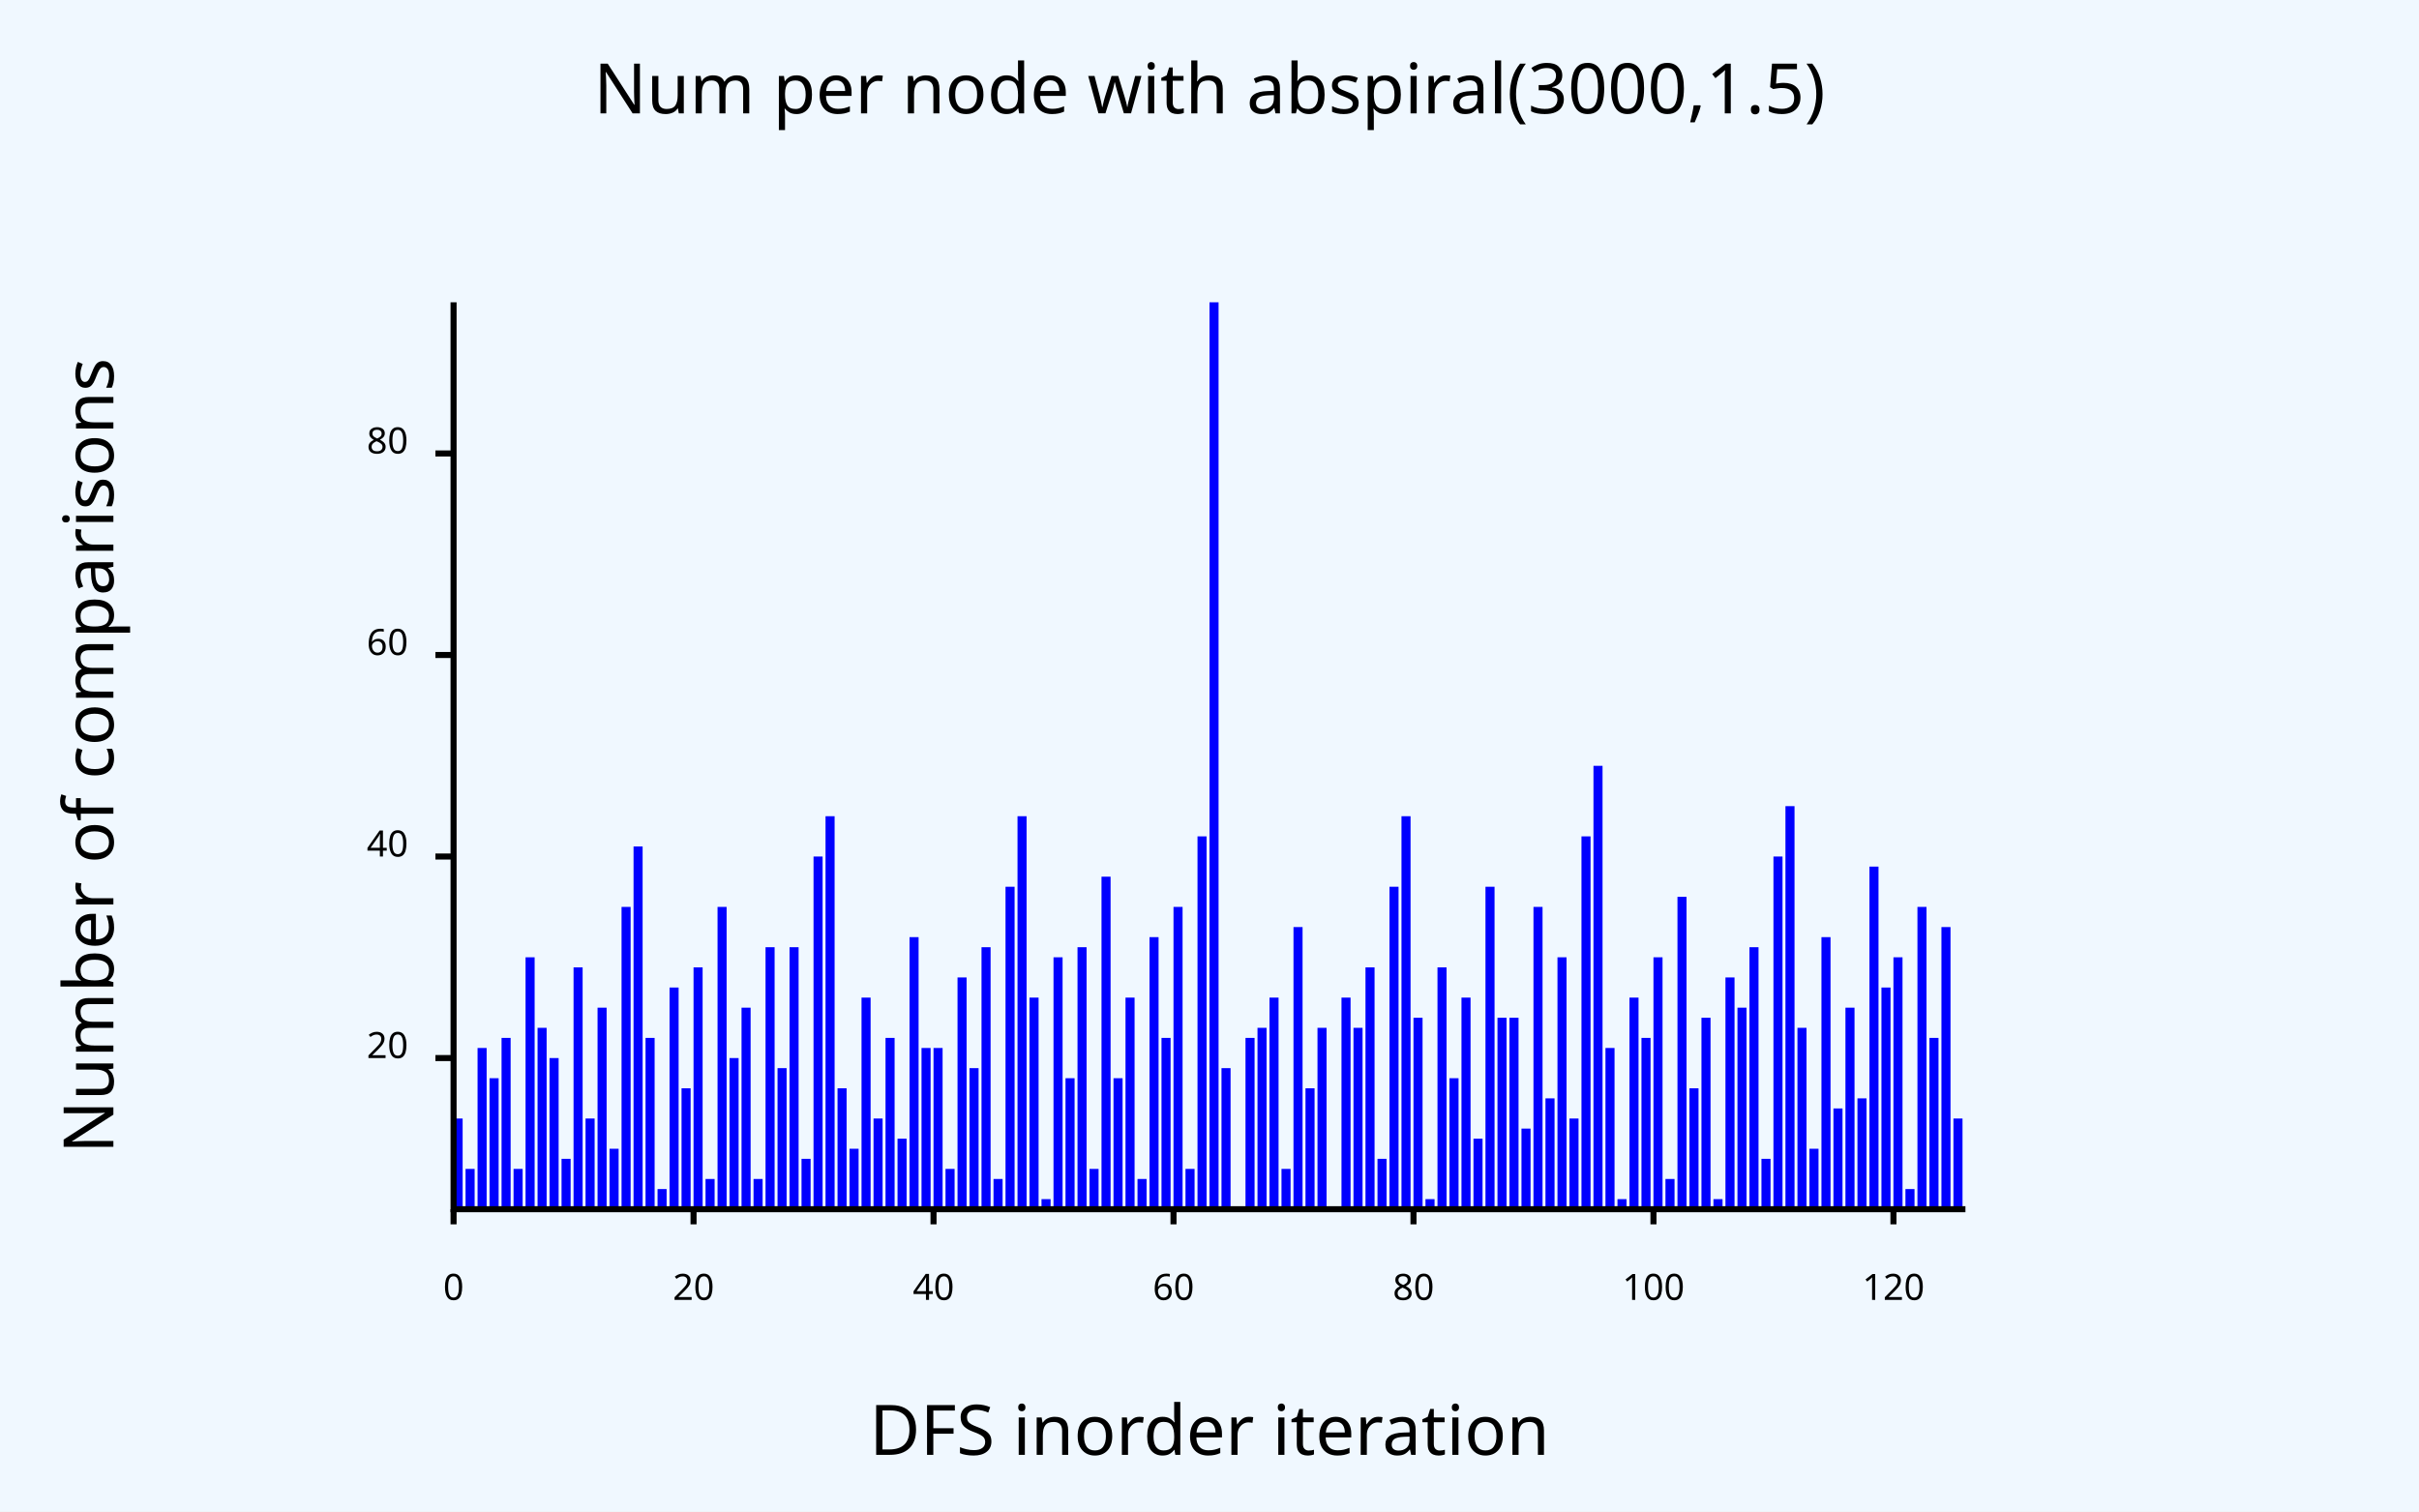
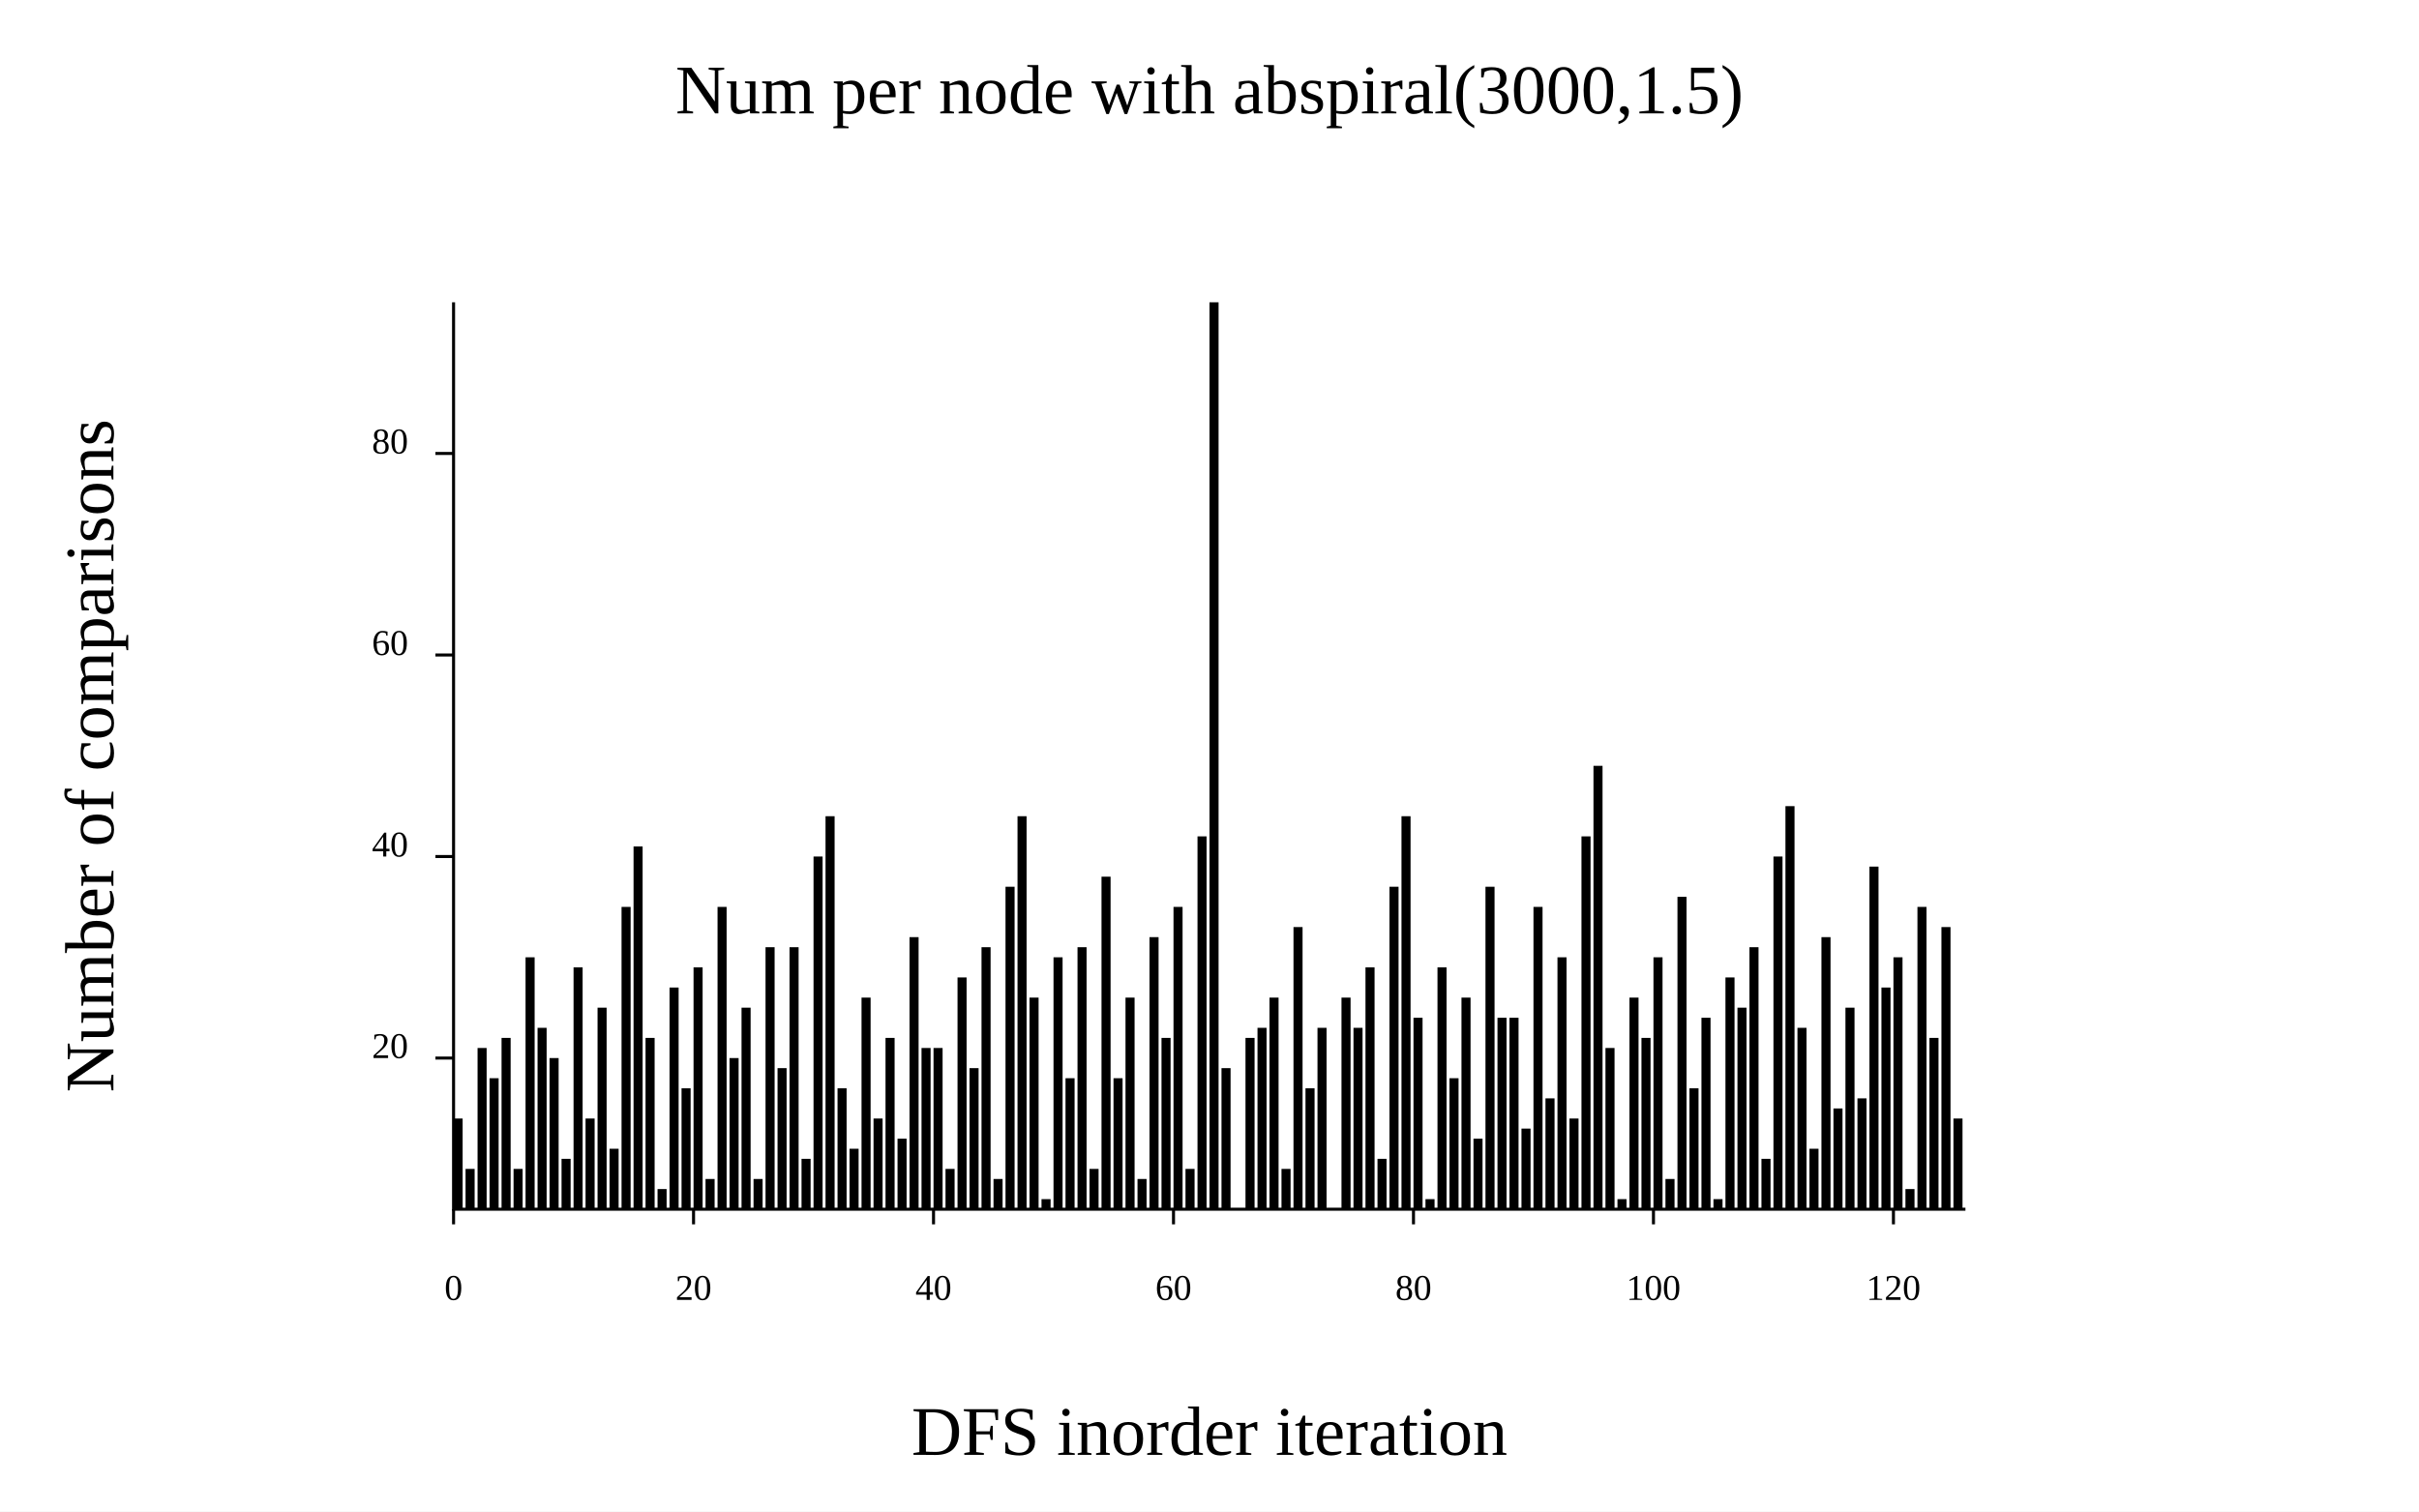
- <svg xmlns="http://www.w3.org/2000/svg" class="poloto" width="800" height="500" viewBox="0 0 800 500">
-   <style>.poloto {font-family: sans-serif;stroke-width:2;}.poloto_text{fill: var(--poloto_fg_color,black);}.poloto_axis_lines{stroke: var(--poloto_fg_color,black);stoke-width:3;fill:none}.poloto_background{fill: var(--poloto_bg_color,aliceblue);}.poloto0stroke{stroke:  var(--poloto_color0,blue);}.poloto1stroke{stroke:  var(--poloto_color1,red);}.poloto2stroke{stroke:  var(--poloto_color2,green);}.poloto3stroke{stroke:  var(--poloto_color3,gold);}.poloto4stroke{stroke:  var(--poloto_color4,aqua);}.poloto5stroke{stroke:  var(--poloto_color5,brown);}.poloto6stroke{stroke:  var(--poloto_color6,lime);}.poloto7stroke{stroke:  var(--poloto_color7,chocolate);}.poloto0fill{fill:var(--poloto_color0,blue);}.poloto1fill{fill:var(--poloto_color1,red);}.poloto2fill{fill:var(--poloto_color2,green);}.poloto3fill{fill:var(--poloto_color3,gold);}.poloto4fill{fill:var(--poloto_color4,aqua);}.poloto5fill{fill:var(--poloto_color5,brown);}.poloto6fill{fill:var(--poloto_color6,lime);}.poloto7fill{fill:var(--poloto_color7,chocolate);}</style>
+ <svg xmlns="http://www.w3.org/2000/svg" width="800" class="poloto" height="500" viewBox="0 0 800 500">
  <rect class="poloto_background" fill="white" x="0" y="0" width="800" height="500" />
-   <line class="poloto_axis_lines" stroke="black" x1="150" x2="150" y1="400" y2="405" />
-   <text class="poloto_text" alignment-baseline="start" text-anchor="middle" x="150" y="430">0</text>
-   <line class="poloto_axis_lines" stroke="black" x1="229.365" x2="229.365" y1="400" y2="405" />
-   <text class="poloto_text" alignment-baseline="start" text-anchor="middle" x="229.365" y="430">20</text>
-   <line class="poloto_axis_lines" stroke="black" x1="308.73" x2="308.73" y1="400" y2="405" />
-   <text class="poloto_text" alignment-baseline="start" text-anchor="middle" x="308.73" y="430">40</text>
-   <line class="poloto_axis_lines" stroke="black" x1="388.095" x2="388.095" y1="400" y2="405" />
-   <text class="poloto_text" alignment-baseline="start" text-anchor="middle" x="388.095" y="430">60</text>
-   <line class="poloto_axis_lines" stroke="black" x1="467.46" x2="467.46" y1="400" y2="405" />
-   <text class="poloto_text" alignment-baseline="start" text-anchor="middle" x="467.46" y="430">80</text>
-   <line class="poloto_axis_lines" stroke="black" x1="546.825" x2="546.825" y1="400" y2="405" />
-   <text class="poloto_text" alignment-baseline="start" text-anchor="middle" x="546.825" y="430">100</text>
-   <line class="poloto_axis_lines" stroke="black" x1="626.19" x2="626.19" y1="400" y2="405" />
-   <text class="poloto_text" alignment-baseline="start" text-anchor="middle" x="626.19" y="430">120</text>
-   <line class="poloto_axis_lines" stroke="black" x1="150" x2="144" y1="350" y2="350" />
-   <text class="poloto_text" alignment-baseline="middle" text-anchor="end" x="135" y="350">20</text>
-   <line class="poloto_axis_lines" stroke="black" x1="150" x2="144" y1="283.333" y2="283.333" />
-   <text class="poloto_text" alignment-baseline="middle" text-anchor="end" x="135" y="283.333">40</text>
-   <line class="poloto_axis_lines" stroke="black" x1="150" x2="144" y1="216.667" y2="216.667" />
-   <text class="poloto_text" alignment-baseline="middle" text-anchor="end" x="135" y="216.667">60</text>
-   <line class="poloto_axis_lines" stroke="black" x1="150" x2="144" y1="150" y2="150" />
-   <text class="poloto_text" alignment-baseline="middle" text-anchor="end" x="135" y="150">80</text>
  <text class="poloto_text" alignment-baseline="middle" text-anchor="start" font-size="large" x="675" y="100" />
  <g class="poloto0fill">
    <rect x="150" y="370" width="3" height="30" />
    <rect x="153.968" y="386.667" width="3" height="13.333" />
    <rect x="157.937" y="346.667" width="3" height="53.333" />
    <rect x="161.905" y="356.667" width="3" height="43.333" />
    <rect x="165.873" y="343.333" width="3" height="56.667" />
    <rect x="169.841" y="386.667" width="3" height="13.333" />
    <rect x="173.81" y="316.667" width="3" height="83.333" />
    <rect x="177.778" y="340" width="3" height="60" />
    <rect x="181.746" y="350" width="3" height="50" />
    <rect x="185.714" y="383.333" width="3" height="16.667" />
    <rect x="189.683" y="320" width="3" height="80" />
    <rect x="193.651" y="370" width="3" height="30" />
    <rect x="197.619" y="333.333" width="3" height="66.667" />
    <rect x="201.587" y="380" width="3" height="20" />
    <rect x="205.556" y="300" width="3" height="100" />
    <rect x="209.524" y="280" width="3" height="120" />
    <rect x="213.492" y="343.333" width="3" height="56.667" />
    <rect x="217.46" y="393.333" width="3" height="6.667" />
    <rect x="221.429" y="326.667" width="3" height="73.333" />
    <rect x="225.397" y="360" width="3" height="40" />
    <rect x="229.365" y="320" width="3" height="80" />
    <rect x="233.333" y="390" width="3" height="10" />
    <rect x="237.302" y="300" width="3" height="100" />
    <rect x="241.27" y="350" width="3" height="50" />
    <rect x="245.238" y="333.333" width="3" height="66.667" />
    <rect x="249.206" y="390" width="3" height="10" />
    <rect x="253.175" y="313.333" width="3" height="86.667" />
    <rect x="257.143" y="353.333" width="3" height="46.667" />
    <rect x="261.111" y="313.333" width="3" height="86.667" />
    <rect x="265.079" y="383.333" width="3" height="16.667" />
    <rect x="269.048" y="283.333" width="3" height="116.667" />
    <rect x="273.016" y="270" width="3" height="130" />
    <rect x="276.984" y="360" width="3" height="40" />
    <rect x="280.952" y="380" width="3" height="20" />
    <rect x="284.921" y="330" width="3" height="70" />
    <rect x="288.889" y="370" width="3" height="30" />
    <rect x="292.857" y="343.333" width="3" height="56.667" />
    <rect x="296.825" y="376.667" width="3" height="23.333" />
    <rect x="300.794" y="310" width="3" height="90" />
    <rect x="304.762" y="346.667" width="3" height="53.333" />
    <rect x="308.73" y="346.667" width="3" height="53.333" />
    <rect x="312.698" y="386.667" width="3" height="13.333" />
    <rect x="316.667" y="323.333" width="3" height="76.667" />
    <rect x="320.635" y="353.333" width="3" height="46.667" />
    <rect x="324.603" y="313.333" width="3" height="86.667" />
    <rect x="328.571" y="390" width="3" height="10" />
    <rect x="332.54" y="293.333" width="3" height="106.667" />
    <rect x="336.508" y="270" width="3" height="130" />
    <rect x="340.476" y="330" width="3" height="70" />
    <rect x="344.444" y="396.667" width="3" height="3.333" />
    <rect x="348.413" y="316.667" width="3" height="83.333" />
    <rect x="352.381" y="356.667" width="3" height="43.333" />
    <rect x="356.349" y="313.333" width="3" height="86.667" />
    <rect x="360.317" y="386.667" width="3" height="13.333" />
    <rect x="364.286" y="290" width="3" height="110" />
    <rect x="368.254" y="356.667" width="3" height="43.333" />
    <rect x="372.222" y="330" width="3" height="70" />
    <rect x="376.19" y="390" width="3" height="10" />
    <rect x="380.159" y="310" width="3" height="90" />
    <rect x="384.127" y="343.333" width="3" height="56.667" />
    <rect x="388.095" y="300" width="3" height="100" />
    <rect x="392.063" y="386.667" width="3" height="13.333" />
    <rect x="396.032" y="276.667" width="3" height="123.333" />
    <rect x="400" y="100" width="3" height="300" />
    <rect x="403.968" y="353.333" width="3" height="46.667" />
    <rect x="407.937" y="400" width="3" height="0" />
    <rect x="411.905" y="343.333" width="3" height="56.667" />
    <rect x="415.873" y="340" width="3" height="60" />
    <rect x="419.841" y="330" width="3" height="70" />
    <rect x="423.81" y="386.667" width="3" height="13.333" />
    <rect x="427.778" y="306.667" width="3" height="93.333" />
    <rect x="431.746" y="360" width="3" height="40" />
    <rect x="435.714" y="340" width="3" height="60" />
    <rect x="439.683" y="400" width="3" height="0" />
    <rect x="443.651" y="330" width="3" height="70" />
    <rect x="447.619" y="340" width="3" height="60" />
    <rect x="451.587" y="320" width="3" height="80" />
    <rect x="455.556" y="383.333" width="3" height="16.667" />
    <rect x="459.524" y="293.333" width="3" height="106.667" />
    <rect x="463.492" y="270" width="3" height="130" />
    <rect x="467.46" y="336.667" width="3" height="63.333" />
    <rect x="471.429" y="396.667" width="3" height="3.333" />
    <rect x="475.397" y="320" width="3" height="80" />
    <rect x="479.365" y="356.667" width="3" height="43.333" />
    <rect x="483.333" y="330" width="3" height="70" />
    <rect x="487.302" y="376.667" width="3" height="23.333" />
    <rect x="491.27" y="293.333" width="3" height="106.667" />
    <rect x="495.238" y="336.667" width="3" height="63.333" />
    <rect x="499.206" y="336.667" width="3" height="63.333" />
    <rect x="503.175" y="373.333" width="3" height="26.667" />
    <rect x="507.143" y="300" width="3" height="100" />
    <rect x="511.111" y="363.333" width="3" height="36.667" />
    <rect x="515.079" y="316.667" width="3" height="83.333" />
    <rect x="519.048" y="370" width="3" height="30" />
    <rect x="523.016" y="276.667" width="3" height="123.333" />
    <rect x="526.984" y="253.333" width="3" height="146.667" />
    <rect x="530.952" y="346.667" width="3" height="53.333" />
    <rect x="534.921" y="396.667" width="3" height="3.333" />
    <rect x="538.889" y="330" width="3" height="70" />
    <rect x="542.857" y="343.333" width="3" height="56.667" />
    <rect x="546.825" y="316.667" width="3" height="83.333" />
    <rect x="550.794" y="390" width="3" height="10" />
    <rect x="554.762" y="296.667" width="3" height="103.333" />
    <rect x="558.73" y="360" width="3" height="40" />
    <rect x="562.698" y="336.667" width="3" height="63.333" />
    <rect x="566.667" y="396.667" width="3" height="3.333" />
    <rect x="570.635" y="323.333" width="3" height="76.667" />
    <rect x="574.603" y="333.333" width="3" height="66.667" />
    <rect x="578.571" y="313.333" width="3" height="86.667" />
    <rect x="582.54" y="383.333" width="3" height="16.667" />
    <rect x="586.508" y="283.333" width="3" height="116.667" />
    <rect x="590.476" y="266.667" width="3" height="133.333" />
    <rect x="594.444" y="340" width="3" height="60" />
    <rect x="598.413" y="380" width="3" height="20" />
    <rect x="602.381" y="310" width="3" height="90" />
    <rect x="606.349" y="366.667" width="3" height="33.333" />
    <rect x="610.317" y="333.333" width="3" height="66.667" />
    <rect x="614.286" y="363.333" width="3" height="36.667" />
    <rect x="618.254" y="286.667" width="3" height="113.333" />
    <rect x="622.222" y="326.667" width="3" height="73.333" />
    <rect x="626.19" y="316.667" width="3" height="83.333" />
    <rect x="630.159" y="393.333" width="3" height="6.667" />
    <rect x="634.127" y="300" width="3" height="100" />
    <rect x="638.095" y="343.333" width="3" height="56.667" />
    <rect x="642.063" y="306.667" width="3" height="93.333" />
    <rect x="646.032" y="370" width="3" height="30" />
  </g>
  <text class="poloto_text" alignment-baseline="start" text-anchor="middle" font-size="x-large" x="400" y="37.5">Num per node with abspiral(3000,1.5)</text>
  <text class="poloto_text" alignment-baseline="start" text-anchor="middle" font-size="x-large" x="400" y="481.25">DFS inorder iteration</text>
  <text class="poloto_text" alignment-baseline="start" text-anchor="middle" font-size="x-large" transform="rotate(-90,37.5,250)" x="37.5" y="250">Number of comparisons</text>
  <path stroke="black" fill="none" class="poloto_axis_lines" d=" M 150 100 L 150 400 L 650 400" />
+   <line class="poloto_axis_lines" stroke="black" x1="150" x2="150" y1="400" y2="405" />
+   <text class="poloto_text" alignment-baseline="start" text-anchor="middle" x="150" y="430"> 0</text>
+   <line class="poloto_axis_lines" stroke="black" x1="229.365" x2="229.365" y1="400" y2="405" />
+   <text class="poloto_text" alignment-baseline="start" text-anchor="middle" x="229.365" y="430"> 20</text>
+   <line class="poloto_axis_lines" stroke="black" x1="308.73" x2="308.73" y1="400" y2="405" />
+   <text class="poloto_text" alignment-baseline="start" text-anchor="middle" x="308.73" y="430"> 40</text>
+   <line class="poloto_axis_lines" stroke="black" x1="388.095" x2="388.095" y1="400" y2="405" />
+   <text class="poloto_text" alignment-baseline="start" text-anchor="middle" x="388.095" y="430"> 60</text>
+   <line class="poloto_axis_lines" stroke="black" x1="467.46" x2="467.46" y1="400" y2="405" />
+   <text class="poloto_text" alignment-baseline="start" text-anchor="middle" x="467.46" y="430"> 80</text>
+   <line class="poloto_axis_lines" stroke="black" x1="546.825" x2="546.825" y1="400" y2="405" />
+   <text class="poloto_text" alignment-baseline="start" text-anchor="middle" x="546.825" y="430"> 100</text>
+   <line class="poloto_axis_lines" stroke="black" x1="626.19" x2="626.19" y1="400" y2="405" />
+   <text class="poloto_text" alignment-baseline="start" text-anchor="middle" x="626.19" y="430"> 120</text>
+   <line class="poloto_axis_lines" stroke="black" x1="150" x2="144" y1="350" y2="350" />
+   <text class="poloto_text" alignment-baseline="middle" text-anchor="end" x="135" y="350"> 20</text>
+   <line class="poloto_axis_lines" stroke="black" x1="150" x2="144" y1="283.333" y2="283.333" />
+   <text class="poloto_text" alignment-baseline="middle" text-anchor="end" x="135" y="283.333"> 40</text>
+   <line class="poloto_axis_lines" stroke="black" x1="150" x2="144" y1="216.667" y2="216.667" />
+   <text class="poloto_text" alignment-baseline="middle" text-anchor="end" x="135" y="216.667"> 60</text>
+   <line class="poloto_axis_lines" stroke="black" x1="150" x2="144" y1="150" y2="150" />
+   <text class="poloto_text" alignment-baseline="middle" text-anchor="end" x="135" y="150"> 80</text>
</svg>
